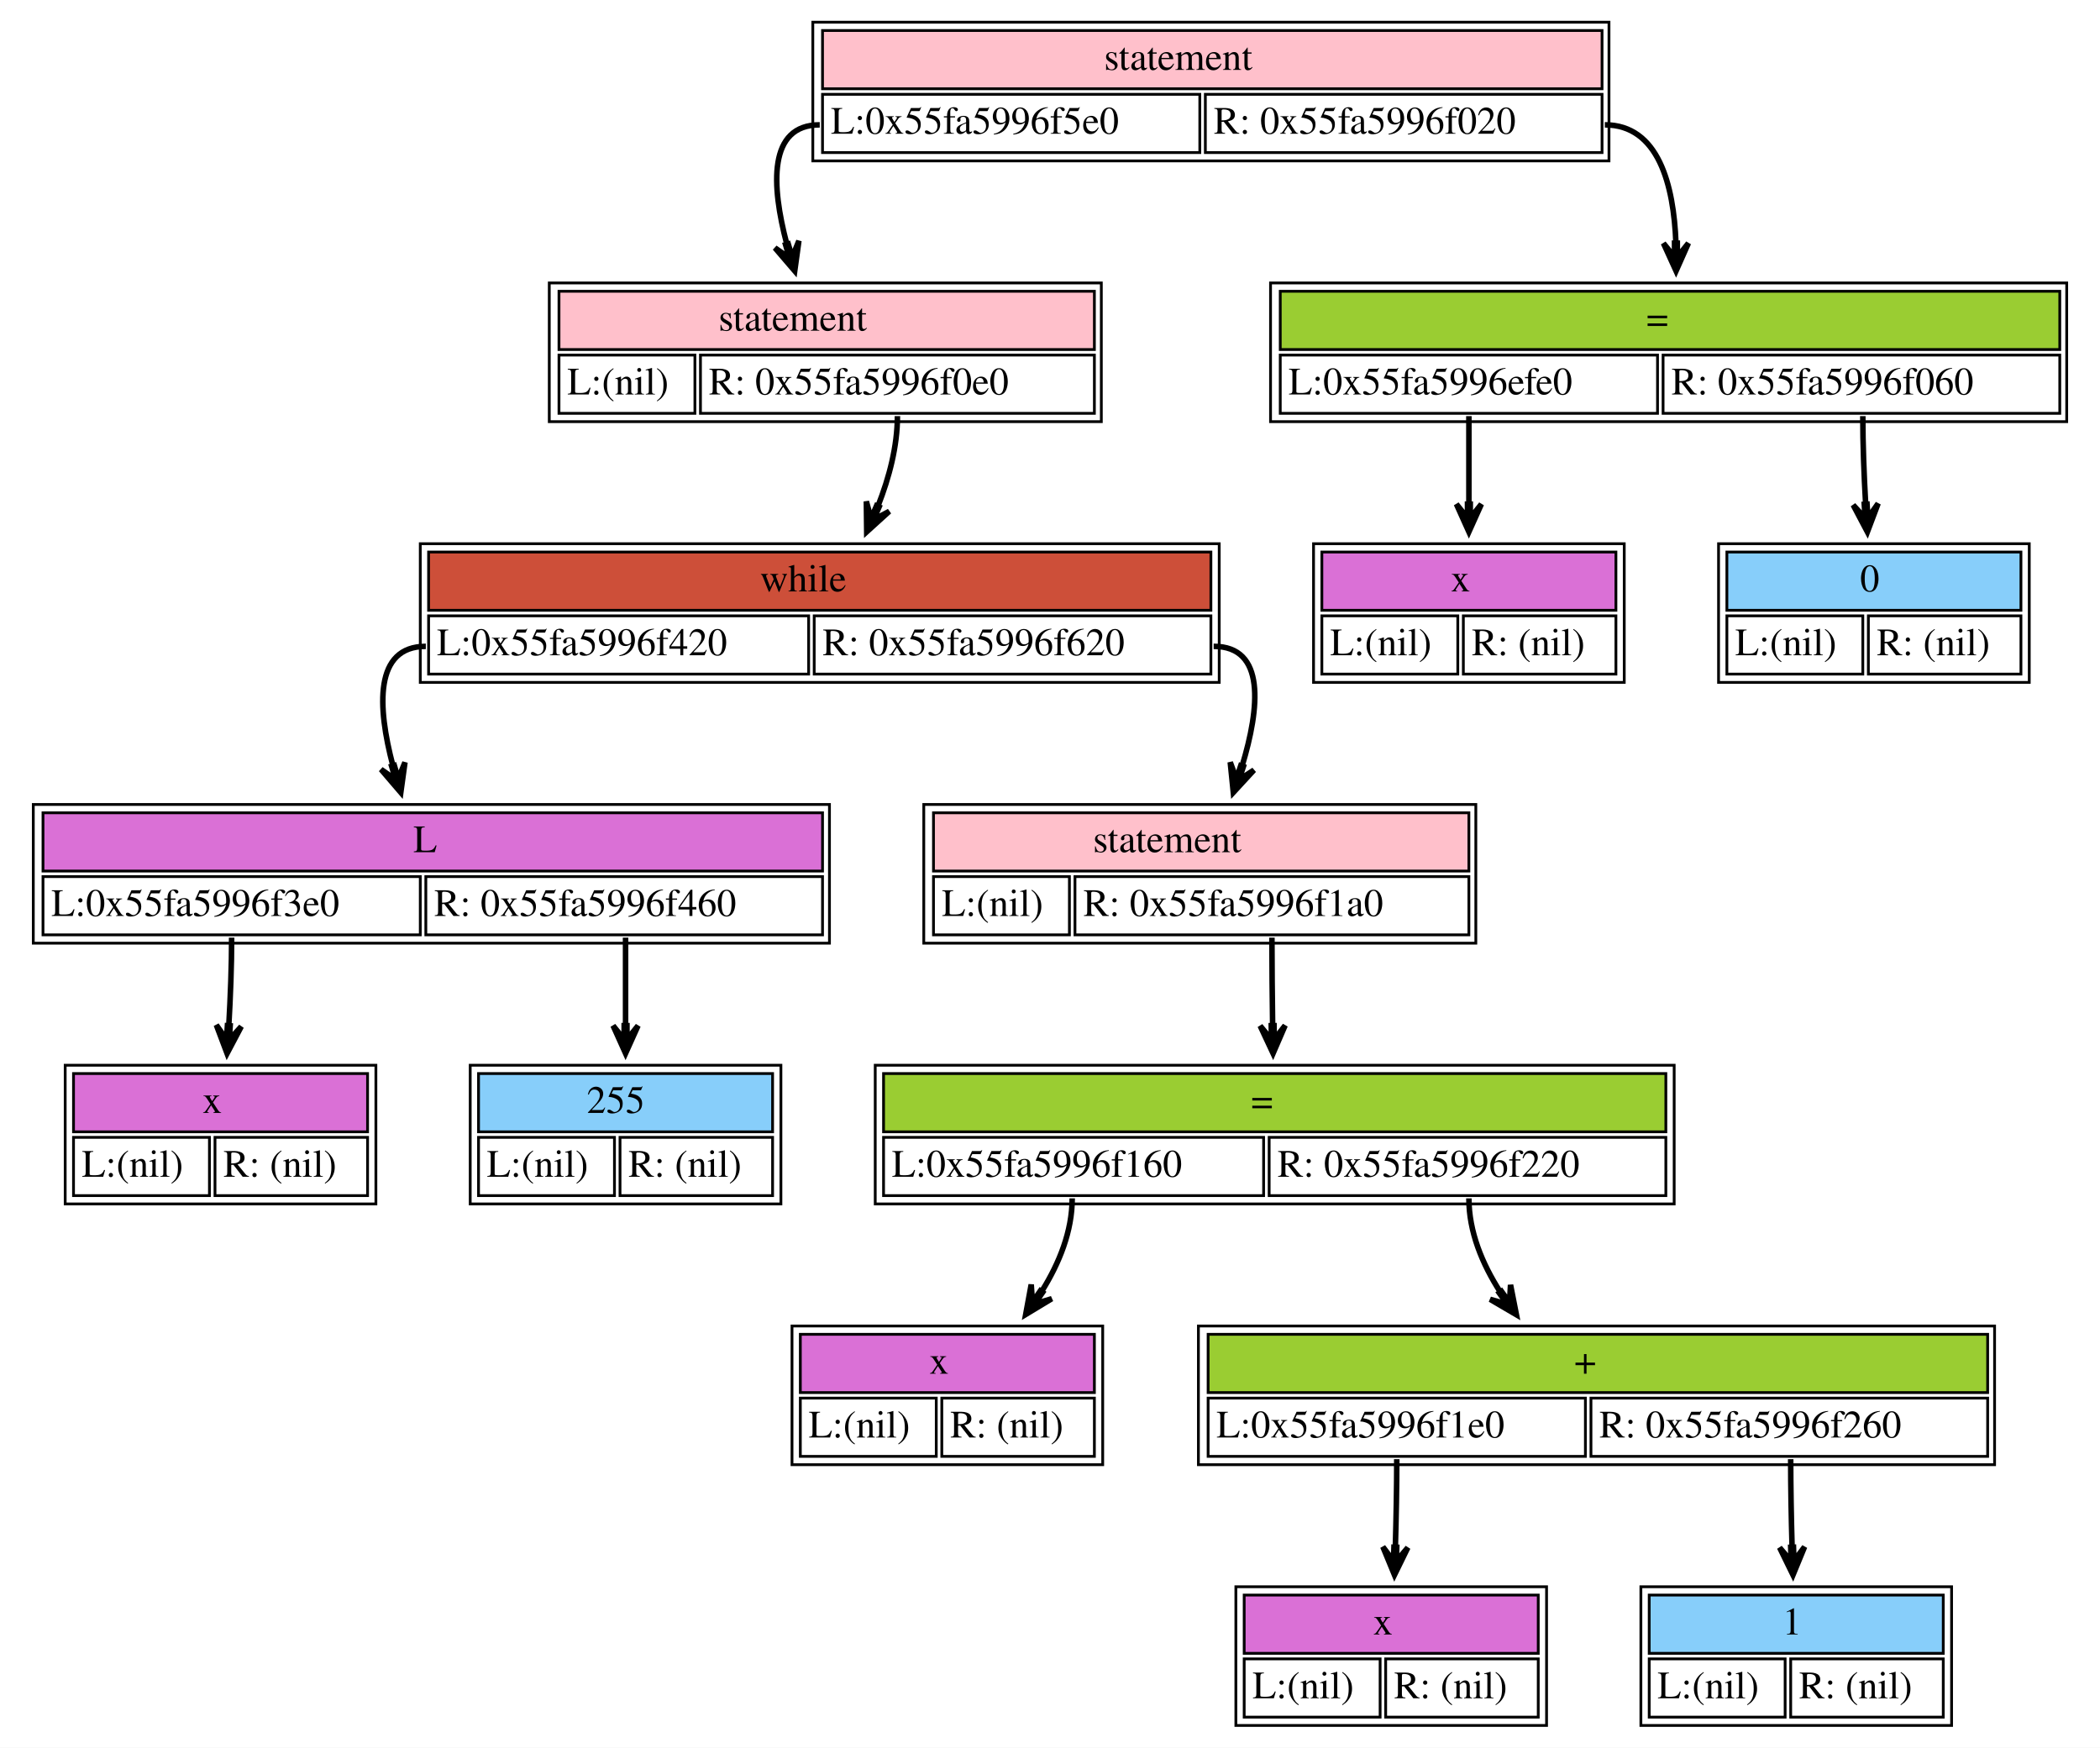
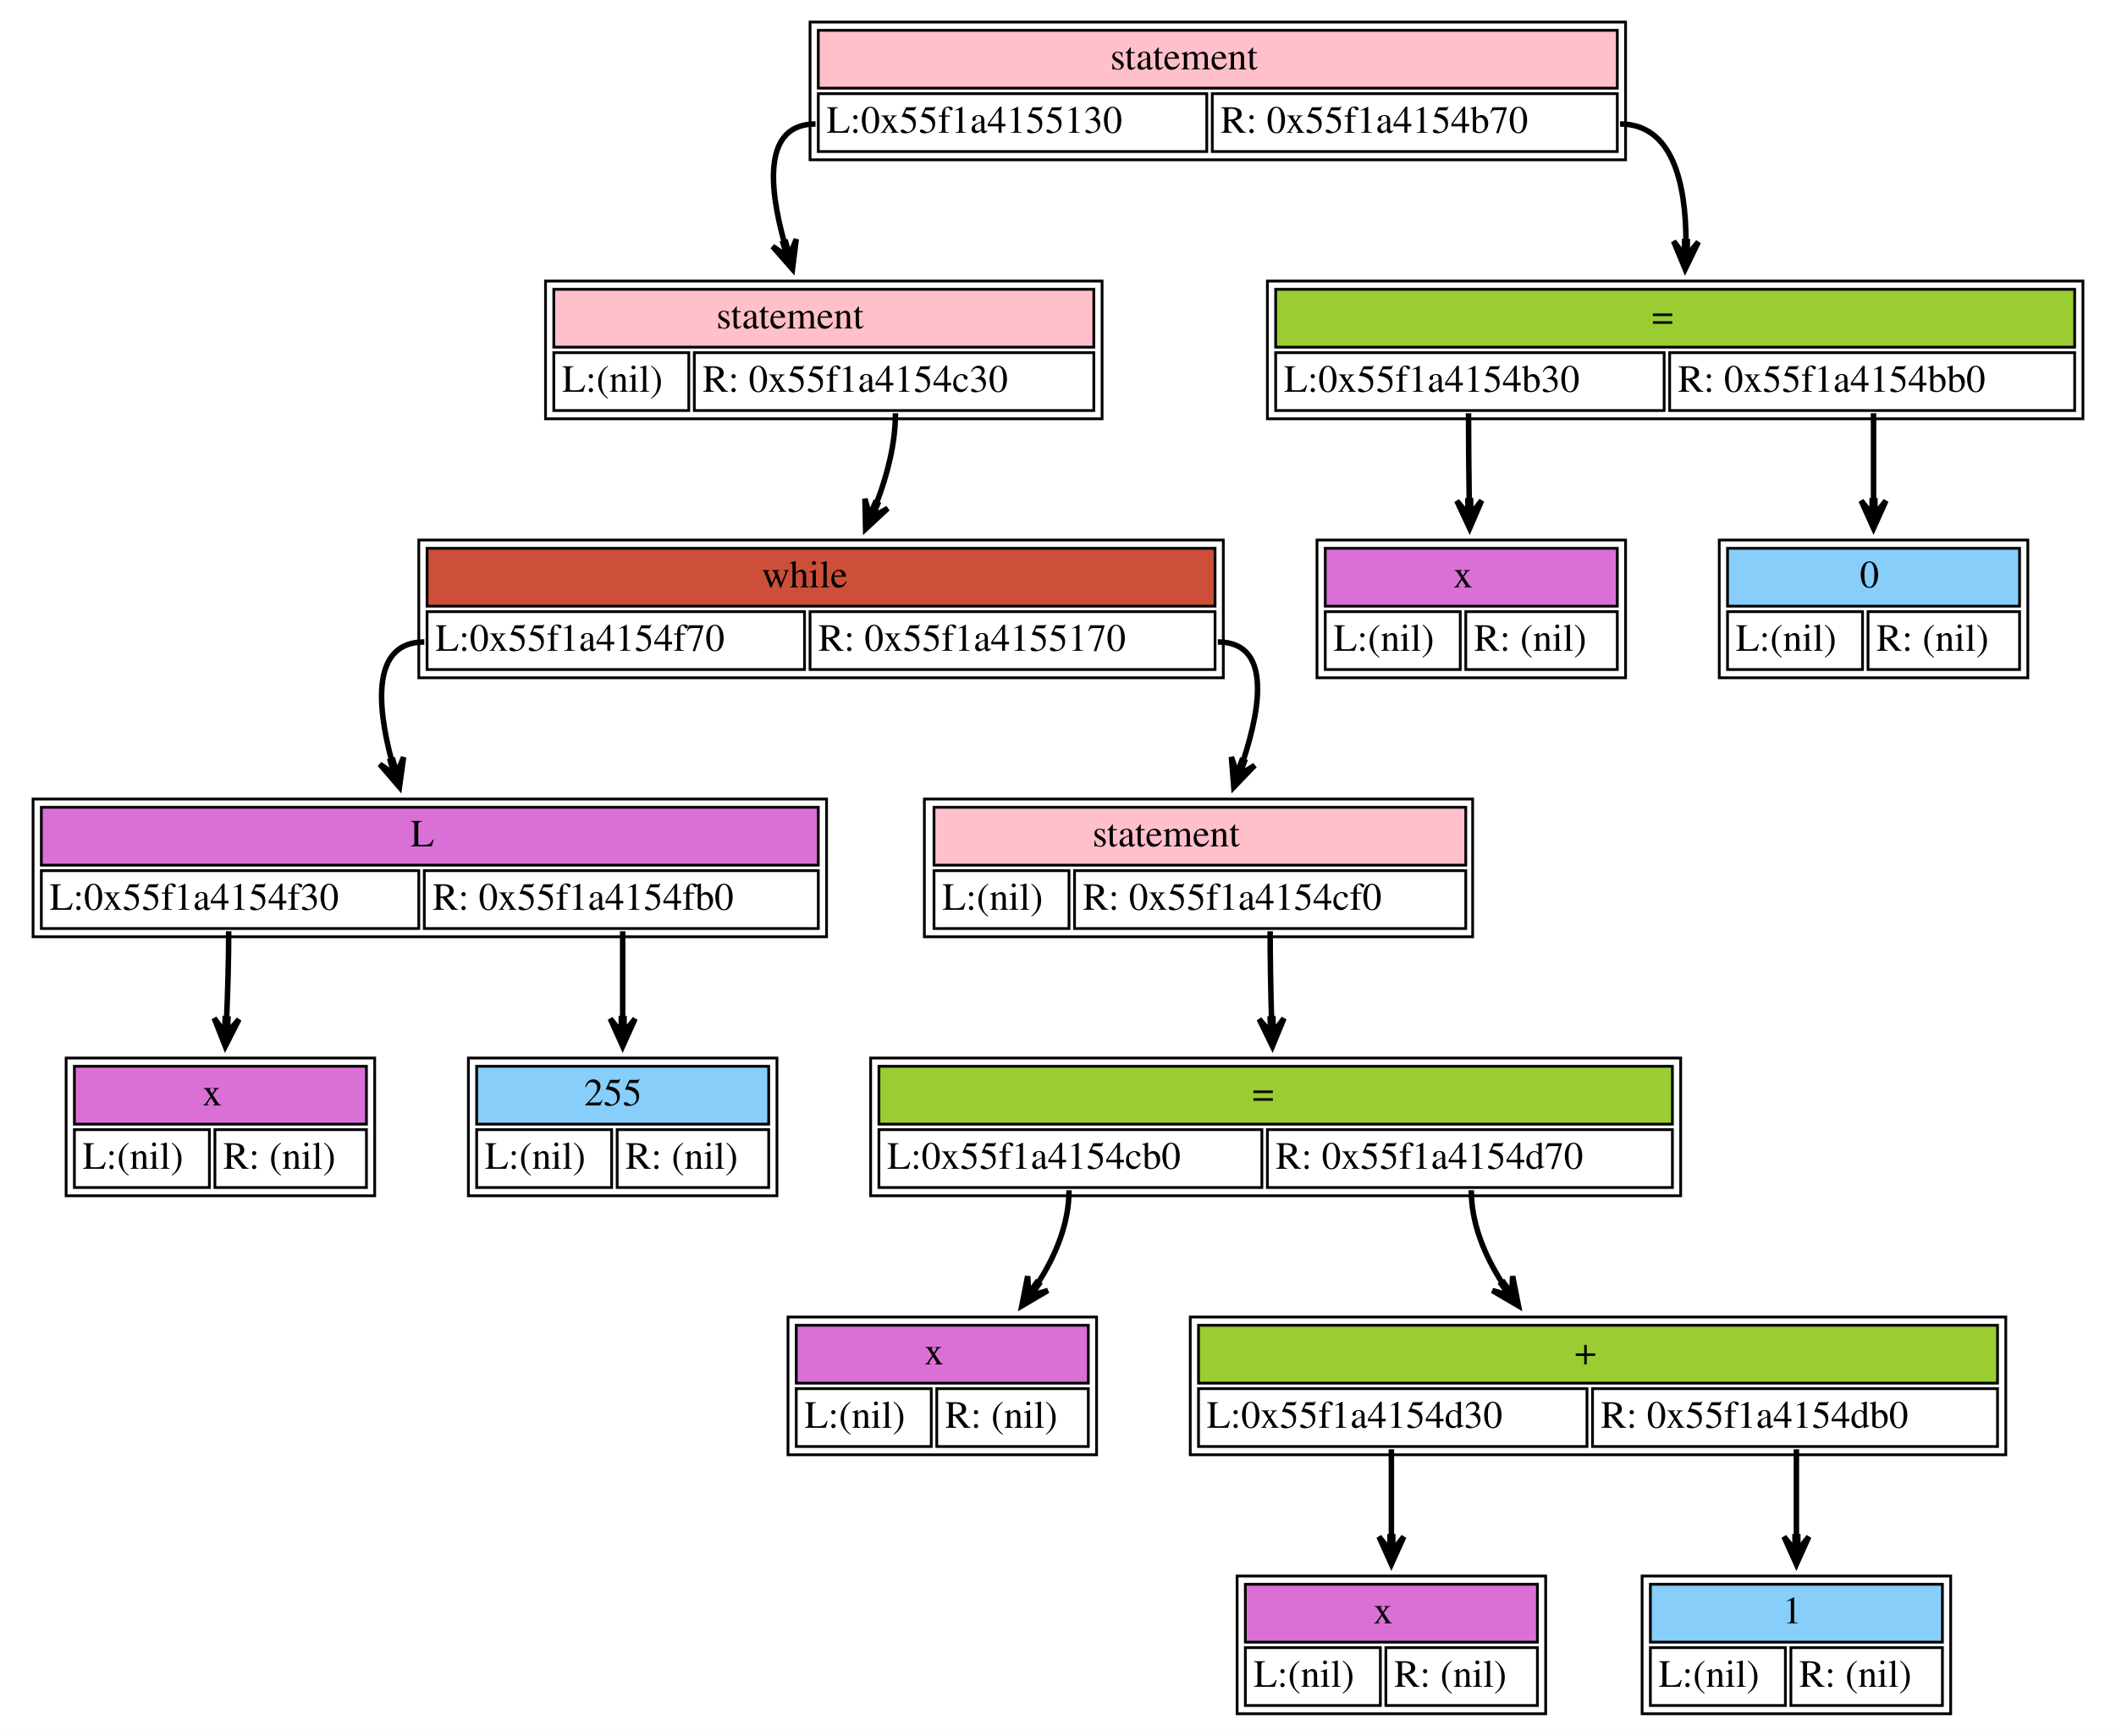
- <svg xmlns="http://www.w3.org/2000/svg" width="757pt" height="630pt" viewBox="0.00 0.00 757.00 630.00">
+ <svg xmlns="http://www.w3.org/2000/svg" width="768pt" height="630pt" viewBox="0.00 0.00 768.00 630.00">
  <g id="graph0" class="graph" transform="scale(1 1) rotate(0) translate(4 626)">
-     <polygon fill="white" stroke="transparent" points="-4,4 -4,-626 753,-626 753,4 -4,4" />
+     <polygon fill="white" stroke="transparent" points="-4,4 -4,-626 764,-626 764,4 -4,4" />
    <g id="node1" class="node">
-       <polygon fill="pink" stroke="transparent" points="197.5,-500 197.5,-521 390.5,-521 390.5,-500 197.5,-500" />
-       <polygon fill="none" stroke="black" points="197.5,-500 197.5,-521 390.5,-521 390.5,-500 197.5,-500" />
-       <text text-anchor="start" x="255" y="-506.8" font-family="Times,serif" font-size="14.00"> statement</text>
-       <polygon fill="none" stroke="black" points="197.5,-477 197.5,-498 246.5,-498 246.5,-477 197.5,-477" />
-       <text text-anchor="start" x="200.5" y="-483.8" font-family="Times,serif" font-size="14.00">L:(nil)</text>
-       <polygon fill="none" stroke="black" points="248.5,-477 248.5,-498 390.5,-498 390.5,-477 248.5,-477" />
-       <text text-anchor="start" x="251.5" y="-483.8" font-family="Times,serif" font-size="14.00">R: 0x55fa5996f0e0</text>
-       <polygon fill="none" stroke="black" points="194,-474 194,-524 393,-524 393,-474 194,-474" />
+       <polygon fill="pink" stroke="transparent" points="197,-500 197,-521 393,-521 393,-500 197,-500" />
+       <polygon fill="none" stroke="black" points="197,-500 197,-521 393,-521 393,-500 197,-500" />
+       <text text-anchor="start" x="256" y="-506.8" font-family="Times,serif" font-size="14.00"> statement</text>
+       <polygon fill="none" stroke="black" points="197,-477 197,-498 246,-498 246,-477 197,-477" />
+       <text text-anchor="start" x="200" y="-483.8" font-family="Times,serif" font-size="14.00">L:(nil)</text>
+       <polygon fill="none" stroke="black" points="248,-477 248,-498 393,-498 393,-477 248,-477" />
+       <text text-anchor="start" x="251" y="-483.8" font-family="Times,serif" font-size="14.00">R: 0x55f1a4154c30</text>
+       <polygon fill="none" stroke="black" points="194,-474 194,-524 396,-524 396,-474 194,-474" />
    </g>
    <g id="node2" class="node">
-       <polygon fill="#cd4f39" stroke="transparent" points="150.5,-406 150.5,-427 432.5,-427 432.5,-406 150.5,-406" />
-       <polygon fill="none" stroke="black" points="150.5,-406 150.5,-427 432.5,-427 432.5,-406 150.5,-406" />
-       <text text-anchor="start" x="270" y="-412.8" font-family="Times,serif" font-size="14.00"> while</text>
-       <polygon fill="none" stroke="black" points="150.5,-383 150.5,-404 287.5,-404 287.5,-383 150.5,-383" />
-       <text text-anchor="start" x="153.5" y="-389.8" font-family="Times,serif" font-size="14.00">L:0x55fa5996f420</text>
-       <polygon fill="none" stroke="black" points="289.5,-383 289.5,-404 432.5,-404 432.5,-383 289.5,-383" />
-       <text text-anchor="start" x="292.5" y="-389.8" font-family="Times,serif" font-size="14.00">R: 0x55fa5996f620</text>
-       <polygon fill="none" stroke="black" points="147.5,-380 147.5,-430 435.5,-430 435.5,-380 147.5,-380" />
+       <polygon fill="#cd4f39" stroke="transparent" points="151,-406 151,-427 437,-427 437,-406 151,-406" />
+       <polygon fill="none" stroke="black" points="151,-406 151,-427 437,-427 437,-406 151,-406" />
+       <text text-anchor="start" x="272.5" y="-412.8" font-family="Times,serif" font-size="14.00"> while</text>
+       <polygon fill="none" stroke="black" points="151,-383 151,-404 288,-404 288,-383 151,-383" />
+       <text text-anchor="start" x="154" y="-389.8" font-family="Times,serif" font-size="14.00">L:0x55f1a4154f70</text>
+       <polygon fill="none" stroke="black" points="290,-383 290,-404 437,-404 437,-383 290,-383" />
+       <text text-anchor="start" x="293" y="-389.8" font-family="Times,serif" font-size="14.00">R: 0x55f1a4155170</text>
+       <polygon fill="none" stroke="black" points="148,-380 148,-430 440,-430 440,-380 148,-380" />
    </g>
    <g id="edge1" class="edge">
-       <path fill="none" stroke="black" stroke-width="2" d="M319.5,-476C319.5,-465.09 316.53,-453.86 312.53,-443.68" />
-       <polygon fill="black" stroke="black" stroke-width="2" points="308.43,-434.29 316.55,-441.66 310.89,-438.67 312.89,-443.25 312.43,-443.45 311.97,-443.65 309.97,-439.07 308.3,-445.25 308.43,-434.29 308.43,-434.29" />
+       <path fill="none" stroke="black" stroke-width="2" d="M321,-476C321,-465.04 318.08,-453.73 314.17,-443.48" />
+       <polygon fill="black" stroke="black" stroke-width="2" points="310.17,-434.02 318.21,-441.48 312.58,-438.43 314.53,-443.03 314.07,-443.23 313.61,-443.42 311.66,-438.82 309.92,-444.98 310.17,-434.02 310.17,-434.02" />
    </g>
    <g id="node4" class="node">
-       <polygon fill="orchid" stroke="transparent" points="11.5,-312 11.5,-333 292.5,-333 292.5,-312 11.5,-312" />
-       <polygon fill="none" stroke="black" points="11.5,-312 11.5,-333 292.5,-333 292.5,-312 11.5,-312" />
+       <polygon fill="orchid" stroke="transparent" points="11,-312 11,-333 293,-333 293,-312 11,-312" />
+       <polygon fill="none" stroke="black" points="11,-312 11,-333 293,-333 293,-312 11,-312" />
      <text text-anchor="start" x="145" y="-318.8" font-family="Times,serif" font-size="14.00"> L</text>
-       <polygon fill="none" stroke="black" points="11.5,-289 11.5,-310 147.5,-310 147.5,-289 11.5,-289" />
-       <text text-anchor="start" x="14.5" y="-295.8" font-family="Times,serif" font-size="14.00">L:0x55fa5996f3e0</text>
-       <polygon fill="none" stroke="black" points="149.5,-289 149.5,-310 292.5,-310 292.5,-289 149.5,-289" />
-       <text text-anchor="start" x="152.5" y="-295.8" font-family="Times,serif" font-size="14.00">R: 0x55fa5996f460</text>
-       <polygon fill="none" stroke="black" points="8,-286 8,-336 295,-336 295,-286 8,-286" />
+       <polygon fill="none" stroke="black" points="11,-289 11,-310 148,-310 148,-289 11,-289" />
+       <text text-anchor="start" x="14" y="-295.8" font-family="Times,serif" font-size="14.00">L:0x55f1a4154f30</text>
+       <polygon fill="none" stroke="black" points="150,-289 150,-310 293,-310 293,-289 150,-289" />
+       <text text-anchor="start" x="153" y="-295.8" font-family="Times,serif" font-size="14.00">R: 0x55f1a4154fb0</text>
+       <polygon fill="none" stroke="black" points="8,-286 8,-336 296,-336 296,-286 8,-286" />
    </g>
    <g id="edge4" class="edge">
-       <path fill="none" stroke="black" stroke-width="2" d="M149.5,-393C130.8,-393 132.06,-371.16 137.59,-350.15" />
-       <polygon fill="black" stroke="black" stroke-width="2" points="140.48,-340.33 141.98,-351.19 139.55,-345.27 138.14,-350.06 137.66,-349.92 137.18,-349.78 138.59,-344.99 133.35,-348.65 140.48,-340.33 140.48,-340.33" />
+       <path fill="none" stroke="black" stroke-width="2" d="M150,-393C131.3,-393 132.56,-371.16 138.09,-350.15" />
+       <polygon fill="black" stroke="black" stroke-width="2" points="140.98,-340.33 142.48,-351.19 140.05,-345.27 138.64,-350.06 138.16,-349.92 137.68,-349.78 139.09,-344.99 133.85,-348.65 140.98,-340.33 140.98,-340.33" />
    </g>
    <g id="node6" class="node">
-       <polygon fill="pink" stroke="transparent" points="332.5,-312 332.5,-333 525.5,-333 525.5,-312 332.5,-312" />
-       <polygon fill="none" stroke="black" points="332.5,-312 332.5,-333 525.5,-333 525.5,-312 332.5,-312" />
-       <text text-anchor="start" x="390" y="-318.8" font-family="Times,serif" font-size="14.00"> statement</text>
-       <polygon fill="none" stroke="black" points="332.5,-289 332.5,-310 381.5,-310 381.5,-289 332.5,-289" />
-       <text text-anchor="start" x="335.5" y="-295.8" font-family="Times,serif" font-size="14.00">L:(nil)</text>
-       <polygon fill="none" stroke="black" points="383.5,-289 383.5,-310 525.5,-310 525.5,-289 383.5,-289" />
-       <text text-anchor="start" x="386.5" y="-295.8" font-family="Times,serif" font-size="14.00">R: 0x55fa5996f1a0</text>
-       <polygon fill="none" stroke="black" points="329,-286 329,-336 528,-336 528,-286 329,-286" />
+       <polygon fill="pink" stroke="transparent" points="335,-312 335,-333 528,-333 528,-312 335,-312" />
+       <polygon fill="none" stroke="black" points="335,-312 335,-333 528,-333 528,-312 335,-312" />
+       <text text-anchor="start" x="392.5" y="-318.8" font-family="Times,serif" font-size="14.00"> statement</text>
+       <polygon fill="none" stroke="black" points="335,-289 335,-310 384,-310 384,-289 335,-289" />
+       <text text-anchor="start" x="338" y="-295.8" font-family="Times,serif" font-size="14.00">L:(nil)</text>
+       <polygon fill="none" stroke="black" points="386,-289 386,-310 528,-310 528,-289 386,-289" />
+       <text text-anchor="start" x="389" y="-295.8" font-family="Times,serif" font-size="14.00">R: 0x55f1a4154cf0</text>
+       <polygon fill="none" stroke="black" points="331.5,-286 331.5,-336 530.5,-336 530.5,-286 331.5,-286" />
    </g>
    <g id="edge5" class="edge">
-       <path fill="none" stroke="black" stroke-width="2" d="M433.5,-393C452.32,-393 450.14,-370.96 443.75,-349.87" />
-       <polygon fill="black" stroke="black" stroke-width="2" points="440.58,-340.33 448.01,-348.4 442.63,-344.92 444.21,-349.66 443.74,-349.82 443.26,-349.98 441.68,-345.23 439.47,-351.24 440.58,-340.33 440.58,-340.33" />
+       <path fill="none" stroke="black" stroke-width="2" d="M438,-393C456.85,-393 454.13,-370.96 447.21,-349.87" />
+       <polygon fill="black" stroke="black" stroke-width="2" points="443.8,-340.33 451.4,-348.23 445.95,-344.87 447.64,-349.58 447.17,-349.75 446.7,-349.91 445.01,-345.21 442.93,-351.26 443.8,-340.33 443.8,-340.33" />
    </g>
    <g id="node3" class="node">
-       <polygon fill="orchid" stroke="transparent" points="22.5,-218 22.5,-239 128.5,-239 128.5,-218 22.5,-218" />
-       <polygon fill="none" stroke="black" points="22.5,-218 22.5,-239 128.5,-239 128.5,-218 22.5,-218" />
-       <text text-anchor="start" x="69" y="-224.8" font-family="Times,serif" font-size="14.00"> x</text>
-       <polygon fill="none" stroke="black" points="22.5,-195 22.5,-216 71.5,-216 71.5,-195 22.5,-195" />
-       <text text-anchor="start" x="25.5" y="-201.8" font-family="Times,serif" font-size="14.00">L:(nil)</text>
-       <polygon fill="none" stroke="black" points="73.5,-195 73.5,-216 128.5,-216 128.5,-195 73.5,-195" />
-       <text text-anchor="start" x="76.5" y="-201.8" font-family="Times,serif" font-size="14.00">R: (nil)</text>
-       <polygon fill="none" stroke="black" points="19.5,-192 19.5,-242 131.5,-242 131.5,-192 19.5,-192" />
+       <polygon fill="orchid" stroke="transparent" points="23,-218 23,-239 129,-239 129,-218 23,-218" />
+       <polygon fill="none" stroke="black" points="23,-218 23,-239 129,-239 129,-218 23,-218" />
+       <text text-anchor="start" x="69.5" y="-224.8" font-family="Times,serif" font-size="14.00"> x</text>
+       <polygon fill="none" stroke="black" points="23,-195 23,-216 72,-216 72,-195 23,-195" />
+       <text text-anchor="start" x="26" y="-201.8" font-family="Times,serif" font-size="14.00">L:(nil)</text>
+       <polygon fill="none" stroke="black" points="74,-195 74,-216 129,-216 129,-195 74,-195" />
+       <text text-anchor="start" x="77" y="-201.8" font-family="Times,serif" font-size="14.00">R: (nil)</text>
+       <polygon fill="none" stroke="black" points="20,-192 20,-242 132,-242 132,-192 20,-192" />
    </g>
    <g id="edge2" class="edge">
-       <path fill="none" stroke="black" stroke-width="2" d="M79.5,-288C79.5,-277.79 79.07,-266.76 78.49,-256.54" />
-       <polygon fill="black" stroke="black" stroke-width="2" points="77.85,-246.25 82.97,-255.95 78.66,-251.21 78.97,-256.2 78.47,-256.23 77.98,-256.26 77.66,-251.27 73.98,-256.51 77.85,-246.25 77.85,-246.25" />
+       <path fill="none" stroke="black" stroke-width="2" d="M79,-288C79,-277.8 78.68,-266.77 78.25,-256.55" />
+       <polygon fill="black" stroke="black" stroke-width="2" points="77.76,-246.26 82.73,-256.04 78.5,-251.23 78.73,-256.22 78.23,-256.25 77.73,-256.27 77.5,-251.28 73.74,-256.46 77.76,-246.26 77.76,-246.26" />
    </g>
    <g id="node5" class="node">
-       <polygon fill="lightskyblue" stroke="transparent" points="168.5,-218 168.5,-239 274.5,-239 274.5,-218 168.5,-218" />
-       <polygon fill="none" stroke="black" points="168.5,-218 168.5,-239 274.5,-239 274.5,-218 168.5,-218" />
-       <text text-anchor="start" x="207.5" y="-224.8" font-family="Times,serif" font-size="14.00">255</text>
-       <polygon fill="none" stroke="black" points="168.5,-195 168.5,-216 217.5,-216 217.5,-195 168.5,-195" />
-       <text text-anchor="start" x="171.5" y="-201.8" font-family="Times,serif" font-size="14.00">L:(nil)</text>
-       <polygon fill="none" stroke="black" points="219.5,-195 219.5,-216 274.5,-216 274.5,-195 219.5,-195" />
-       <text text-anchor="start" x="222.5" y="-201.8" font-family="Times,serif" font-size="14.00">R: (nil)</text>
-       <polygon fill="none" stroke="black" points="165.5,-192 165.5,-242 277.5,-242 277.5,-192 165.5,-192" />
+       <polygon fill="lightskyblue" stroke="transparent" points="169,-218 169,-239 275,-239 275,-218 169,-218" />
+       <polygon fill="none" stroke="black" points="169,-218 169,-239 275,-239 275,-218 169,-218" />
+       <text text-anchor="start" x="208" y="-224.8" font-family="Times,serif" font-size="14.00">255</text>
+       <polygon fill="none" stroke="black" points="169,-195 169,-216 218,-216 218,-195 169,-195" />
+       <text text-anchor="start" x="172" y="-201.8" font-family="Times,serif" font-size="14.00">L:(nil)</text>
+       <polygon fill="none" stroke="black" points="220,-195 220,-216 275,-216 275,-195 220,-195" />
+       <text text-anchor="start" x="223" y="-201.8" font-family="Times,serif" font-size="14.00">R: (nil)</text>
+       <polygon fill="none" stroke="black" points="166,-192 166,-242 278,-242 278,-192 166,-192" />
    </g>
    <g id="edge3" class="edge">
-       <path fill="none" stroke="black" stroke-width="2" d="M221.5,-288C221.5,-277.81 221.5,-266.78 221.5,-256.56" />
-       <polygon fill="black" stroke="black" stroke-width="2" points="221.5,-246.27 226,-256.27 222,-251.27 222,-256.27 221.5,-256.27 221,-256.27 221,-251.27 217,-256.27 221.5,-246.27 221.5,-246.27" />
+       <path fill="none" stroke="black" stroke-width="2" d="M222,-288C222,-277.81 222,-266.78 222,-256.56" />
+       <polygon fill="black" stroke="black" stroke-width="2" points="222,-246.27 226.5,-256.27 222.5,-251.27 222.5,-256.27 222,-256.27 221.5,-256.27 221.5,-251.27 217.5,-256.27 222,-246.27 222,-246.27" />
    </g>
    <g id="node7" class="node">
-       <polygon fill="#9acd32" stroke="transparent" points="314.5,-218 314.5,-239 596.5,-239 596.5,-218 314.5,-218" />
-       <polygon fill="none" stroke="black" points="314.5,-218 314.5,-239 596.5,-239 596.5,-218 314.5,-218" />
-       <text text-anchor="start" x="447" y="-224.8" font-family="Times,serif" font-size="14.00"> =</text>
-       <polygon fill="none" stroke="black" points="314.5,-195 314.5,-216 451.5,-216 451.5,-195 314.5,-195" />
-       <text text-anchor="start" x="317.5" y="-201.8" font-family="Times,serif" font-size="14.00">L:0x55fa5996f160</text>
-       <polygon fill="none" stroke="black" points="453.5,-195 453.5,-216 596.5,-216 596.5,-195 453.5,-195" />
-       <text text-anchor="start" x="456.5" y="-201.8" font-family="Times,serif" font-size="14.00">R: 0x55fa5996f220</text>
-       <polygon fill="none" stroke="black" points="311.5,-192 311.5,-242 599.5,-242 599.5,-192 311.5,-192" />
+       <polygon fill="#9acd32" stroke="transparent" points="315,-218 315,-239 603,-239 603,-218 315,-218" />
+       <polygon fill="none" stroke="black" points="315,-218 315,-239 603,-239 603,-218 315,-218" />
+       <text text-anchor="start" x="450.5" y="-224.8" font-family="Times,serif" font-size="14.00"> =</text>
+       <polygon fill="none" stroke="black" points="315,-195 315,-216 454,-216 454,-195 315,-195" />
+       <text text-anchor="start" x="318" y="-201.8" font-family="Times,serif" font-size="14.00">L:0x55f1a4154cb0</text>
+       <polygon fill="none" stroke="black" points="456,-195 456,-216 603,-216 603,-195 456,-195" />
+       <text text-anchor="start" x="459" y="-201.8" font-family="Times,serif" font-size="14.00">R: 0x55f1a4154d70</text>
+       <polygon fill="none" stroke="black" points="312,-192 312,-242 606,-242 606,-192 312,-192" />
    </g>
    <g id="edge6" class="edge">
-       <path fill="none" stroke="black" stroke-width="2" d="M454.5,-288C454.5,-277.81 454.61,-266.78 454.75,-256.56" />
-       <polygon fill="black" stroke="black" stroke-width="2" points="454.91,-246.27 459.26,-256.34 455.33,-251.28 455.26,-256.27 454.76,-256.27 454.26,-256.26 454.33,-251.26 450.26,-256.2 454.91,-246.27 454.91,-246.27" />
+       <path fill="none" stroke="black" stroke-width="2" d="M457,-288C457,-277.8 457.21,-266.78 457.5,-256.55" />
+       <polygon fill="black" stroke="black" stroke-width="2" points="457.83,-246.26 462.01,-256.4 458.17,-251.28 458.01,-256.27 457.51,-256.26 457.01,-256.24 457.17,-251.25 453.01,-256.12 457.83,-246.26 457.83,-246.26" />
    </g>
    <g id="node8" class="node">
-       <polygon fill="orchid" stroke="transparent" points="284.5,-124 284.5,-145 390.5,-145 390.5,-124 284.5,-124" />
-       <polygon fill="none" stroke="black" points="284.5,-124 284.5,-145 390.5,-145 390.5,-124 284.5,-124" />
-       <text text-anchor="start" x="331" y="-130.8" font-family="Times,serif" font-size="14.00"> x</text>
-       <polygon fill="none" stroke="black" points="284.5,-101 284.5,-122 333.5,-122 333.5,-101 284.5,-101" />
-       <text text-anchor="start" x="287.5" y="-107.8" font-family="Times,serif" font-size="14.00">L:(nil)</text>
-       <polygon fill="none" stroke="black" points="335.5,-101 335.5,-122 390.5,-122 390.5,-101 335.5,-101" />
-       <text text-anchor="start" x="338.5" y="-107.8" font-family="Times,serif" font-size="14.00">R: (nil)</text>
-       <polygon fill="none" stroke="black" points="281.5,-98 281.5,-148 393.5,-148 393.5,-98 281.5,-98" />
+       <polygon fill="orchid" stroke="transparent" points="285,-124 285,-145 391,-145 391,-124 285,-124" />
+       <polygon fill="none" stroke="black" points="285,-124 285,-145 391,-145 391,-124 285,-124" />
+       <text text-anchor="start" x="331.5" y="-130.8" font-family="Times,serif" font-size="14.00"> x</text>
+       <polygon fill="none" stroke="black" points="285,-101 285,-122 334,-122 334,-101 285,-101" />
+       <text text-anchor="start" x="288" y="-107.8" font-family="Times,serif" font-size="14.00">L:(nil)</text>
+       <polygon fill="none" stroke="black" points="336,-101 336,-122 391,-122 391,-101 336,-101" />
+       <text text-anchor="start" x="339" y="-107.8" font-family="Times,serif" font-size="14.00">R: (nil)</text>
+       <polygon fill="none" stroke="black" points="282,-98 282,-148 394,-148 394,-98 282,-98" />
    </g>
    <g id="edge7" class="edge">
-       <path fill="none" stroke="black" stroke-width="2" d="M382.5,-194C382.5,-182.16 377.88,-170.72 371.61,-160.64" />
-       <polygon fill="black" stroke="black" stroke-width="2" points="365.74,-152.16 375.13,-157.83 369,-155.99 371.84,-160.1 371.43,-160.39 371.02,-160.67 368.18,-156.56 367.73,-162.95 365.74,-152.16 365.74,-152.16" />
+       <path fill="none" stroke="black" stroke-width="2" d="M384,-194C384,-181.96 379.19,-170.38 372.67,-160.23" />
+       <polygon fill="black" stroke="black" stroke-width="2" points="366.87,-152.06 376.33,-157.61 370.17,-155.85 373.07,-159.92 372.66,-160.21 372.25,-160.5 369.36,-156.42 368.99,-162.82 366.87,-152.06 366.87,-152.06" />
    </g>
    <g id="node9" class="node">
-       <polygon fill="#9acd32" stroke="transparent" points="431.5,-124 431.5,-145 712.5,-145 712.5,-124 431.5,-124" />
-       <polygon fill="none" stroke="black" points="431.5,-124 431.5,-145 712.5,-145 712.5,-124 431.5,-124" />
-       <text text-anchor="start" x="563.5" y="-130.8" font-family="Times,serif" font-size="14.00"> +</text>
-       <polygon fill="none" stroke="black" points="431.5,-101 431.5,-122 567.5,-122 567.5,-101 431.5,-101" />
-       <text text-anchor="start" x="434.5" y="-107.8" font-family="Times,serif" font-size="14.00">L:0x55fa5996f1e0</text>
-       <polygon fill="none" stroke="black" points="569.5,-101 569.5,-122 712.5,-122 712.5,-101 569.5,-101" />
-       <text text-anchor="start" x="572.5" y="-107.8" font-family="Times,serif" font-size="14.00">R: 0x55fa5996f260</text>
-       <polygon fill="none" stroke="black" points="428,-98 428,-148 715,-148 715,-98 428,-98" />
+       <polygon fill="#9acd32" stroke="transparent" points="431,-124 431,-145 721,-145 721,-124 431,-124" />
+       <polygon fill="none" stroke="black" points="431,-124 431,-145 721,-145 721,-124 431,-124" />
+       <text text-anchor="start" x="567.5" y="-130.8" font-family="Times,serif" font-size="14.00"> +</text>
+       <polygon fill="none" stroke="black" points="431,-101 431,-122 572,-122 572,-101 431,-101" />
+       <text text-anchor="start" x="434" y="-107.8" font-family="Times,serif" font-size="14.00">L:0x55f1a4154d30</text>
+       <polygon fill="none" stroke="black" points="574,-101 574,-122 721,-122 721,-101 574,-101" />
+       <text text-anchor="start" x="577" y="-107.8" font-family="Times,serif" font-size="14.00">R: 0x55f1a4154db0</text>
+       <polygon fill="none" stroke="black" points="428,-98 428,-148 724,-148 724,-98 428,-98" />
    </g>
    <g id="edge8" class="edge">
-       <path fill="none" stroke="black" stroke-width="2" d="M525.5,-194C525.5,-181.96 530.31,-170.38 536.83,-160.23" />
-       <polygon fill="black" stroke="black" stroke-width="2" points="542.63,-152.06 540.51,-162.82 540.14,-156.42 537.25,-160.5 536.84,-160.21 536.43,-159.92 539.33,-155.85 533.17,-157.61 542.63,-152.06 542.63,-152.06" />
+       <path fill="none" stroke="black" stroke-width="2" d="M530,-194C530,-181.96 534.81,-170.38 541.33,-160.23" />
+       <polygon fill="black" stroke="black" stroke-width="2" points="547.13,-152.06 545.01,-162.82 544.64,-156.42 541.75,-160.5 541.34,-160.21 540.93,-159.92 543.83,-155.85 537.67,-157.61 547.13,-152.06 547.13,-152.06" />
    </g>
    <g id="node10" class="node">
-       <polygon fill="orchid" stroke="transparent" points="444.5,-30 444.5,-51 550.5,-51 550.5,-30 444.5,-30" />
-       <polygon fill="none" stroke="black" points="444.5,-30 444.5,-51 550.5,-51 550.5,-30 444.5,-30" />
-       <text text-anchor="start" x="491" y="-36.8" font-family="Times,serif" font-size="14.00"> x</text>
-       <polygon fill="none" stroke="black" points="444.5,-7 444.5,-28 493.5,-28 493.5,-7 444.5,-7" />
-       <text text-anchor="start" x="447.5" y="-13.8" font-family="Times,serif" font-size="14.00">L:(nil)</text>
-       <polygon fill="none" stroke="black" points="495.5,-7 495.5,-28 550.5,-28 550.5,-7 495.5,-7" />
-       <text text-anchor="start" x="498.5" y="-13.8" font-family="Times,serif" font-size="14.00">R: (nil)</text>
-       <polygon fill="none" stroke="black" points="441.5,-4 441.5,-54 553.5,-54 553.5,-4 441.5,-4" />
+       <polygon fill="orchid" stroke="transparent" points="448,-30 448,-51 554,-51 554,-30 448,-30" />
+       <polygon fill="none" stroke="black" points="448,-30 448,-51 554,-51 554,-30 448,-30" />
+       <text text-anchor="start" x="494.5" y="-36.8" font-family="Times,serif" font-size="14.00"> x</text>
+       <polygon fill="none" stroke="black" points="448,-7 448,-28 497,-28 497,-7 448,-7" />
+       <text text-anchor="start" x="451" y="-13.8" font-family="Times,serif" font-size="14.00">L:(nil)</text>
+       <polygon fill="none" stroke="black" points="499,-7 499,-28 554,-28 554,-7 499,-7" />
+       <text text-anchor="start" x="502" y="-13.8" font-family="Times,serif" font-size="14.00">R: (nil)</text>
+       <polygon fill="none" stroke="black" points="445,-4 445,-54 557,-54 557,-4 445,-4" />
    </g>
    <g id="edge9" class="edge">
-       <path fill="none" stroke="black" stroke-width="2" d="M499.5,-100C499.5,-89.8 499.29,-78.78 499,-68.55" />
-       <polygon fill="black" stroke="black" stroke-width="2" points="498.67,-58.26 503.49,-68.12 499.33,-63.25 499.49,-68.24 498.99,-68.26 498.49,-68.27 498.33,-63.28 494.49,-68.4 498.67,-58.26 498.67,-58.26" />
+       <path fill="none" stroke="black" stroke-width="2" d="M501,-100C501,-89.81 501,-78.78 501,-68.56" />
+       <polygon fill="black" stroke="black" stroke-width="2" points="501,-58.27 505.5,-68.27 501.5,-63.27 501.5,-68.27 501,-68.27 500.5,-68.27 500.5,-63.27 496.5,-68.27 501,-58.27 501,-58.27" />
    </g>
    <g id="node11" class="node">
-       <polygon fill="lightskyblue" stroke="transparent" points="590.5,-30 590.5,-51 696.5,-51 696.5,-30 590.5,-30" />
-       <polygon fill="none" stroke="black" points="590.5,-30 590.5,-51 696.5,-51 696.5,-30 590.5,-30" />
-       <text text-anchor="start" x="638.5" y="-36.8" font-family="Times,serif" font-size="14.00">1</text>
-       <polygon fill="none" stroke="black" points="590.5,-7 590.5,-28 639.5,-28 639.5,-7 590.5,-7" />
-       <text text-anchor="start" x="593.5" y="-13.8" font-family="Times,serif" font-size="14.00">L:(nil)</text>
-       <polygon fill="none" stroke="black" points="641.5,-7 641.5,-28 696.5,-28 696.5,-7 641.5,-7" />
-       <text text-anchor="start" x="644.5" y="-13.8" font-family="Times,serif" font-size="14.00">R: (nil)</text>
-       <polygon fill="none" stroke="black" points="587.5,-4 587.5,-54 699.5,-54 699.5,-4 587.5,-4" />
+       <polygon fill="lightskyblue" stroke="transparent" points="595,-30 595,-51 701,-51 701,-30 595,-30" />
+       <polygon fill="none" stroke="black" points="595,-30 595,-51 701,-51 701,-30 595,-30" />
+       <text text-anchor="start" x="643" y="-36.8" font-family="Times,serif" font-size="14.00">1</text>
+       <polygon fill="none" stroke="black" points="595,-7 595,-28 644,-28 644,-7 595,-7" />
+       <text text-anchor="start" x="598" y="-13.8" font-family="Times,serif" font-size="14.00">L:(nil)</text>
+       <polygon fill="none" stroke="black" points="646,-7 646,-28 701,-28 701,-7 646,-7" />
+       <text text-anchor="start" x="649" y="-13.8" font-family="Times,serif" font-size="14.00">R: (nil)</text>
+       <polygon fill="none" stroke="black" points="592,-4 592,-54 704,-54 704,-4 592,-4" />
    </g>
    <g id="edge10" class="edge">
-       <path fill="none" stroke="black" stroke-width="2" d="M641.5,-100C641.5,-89.8 641.71,-78.78 642,-68.55" />
-       <polygon fill="black" stroke="black" stroke-width="2" points="642.33,-58.26 646.51,-68.4 642.67,-63.28 642.51,-68.27 642.01,-68.26 641.51,-68.24 641.67,-63.25 637.51,-68.12 642.33,-58.26 642.33,-58.26" />
+       <path fill="none" stroke="black" stroke-width="2" d="M648,-100C648,-89.81 648,-78.78 648,-68.56" />
+       <polygon fill="black" stroke="black" stroke-width="2" points="648,-58.27 652.5,-68.27 648.5,-63.27 648.5,-68.27 648,-68.27 647.5,-68.27 647.5,-63.27 643.5,-68.27 648,-58.27 648,-58.27" />
    </g>
    <g id="node12" class="node">
-       <polygon fill="pink" stroke="transparent" points="292.5,-594 292.5,-615 573.5,-615 573.5,-594 292.5,-594" />
-       <polygon fill="none" stroke="black" points="292.5,-594 292.5,-615 573.5,-615 573.5,-594 292.5,-594" />
-       <text text-anchor="start" x="394" y="-600.8" font-family="Times,serif" font-size="14.00"> statement</text>
-       <polygon fill="none" stroke="black" points="292.5,-571 292.5,-592 428.5,-592 428.5,-571 292.5,-571" />
-       <text text-anchor="start" x="295.5" y="-577.8" font-family="Times,serif" font-size="14.00">L:0x55fa5996f5e0</text>
-       <polygon fill="none" stroke="black" points="430.5,-571 430.5,-592 573.5,-592 573.5,-571 430.5,-571" />
-       <text text-anchor="start" x="433.5" y="-577.8" font-family="Times,serif" font-size="14.00">R: 0x55fa5996f020</text>
-       <polygon fill="none" stroke="black" points="289,-568 289,-618 576,-618 576,-568 289,-568" />
+       <polygon fill="pink" stroke="transparent" points="293,-594 293,-615 583,-615 583,-594 293,-594" />
+       <polygon fill="none" stroke="black" points="293,-594 293,-615 583,-615 583,-594 293,-594" />
+       <text text-anchor="start" x="399" y="-600.8" font-family="Times,serif" font-size="14.00"> statement</text>
+       <polygon fill="none" stroke="black" points="293,-571 293,-592 434,-592 434,-571 293,-571" />
+       <text text-anchor="start" x="296" y="-577.8" font-family="Times,serif" font-size="14.00">L:0x55f1a4155130</text>
+       <polygon fill="none" stroke="black" points="436,-571 436,-592 583,-592 583,-571 436,-571" />
+       <text text-anchor="start" x="439" y="-577.8" font-family="Times,serif" font-size="14.00">R: 0x55f1a4154b70</text>
+       <polygon fill="none" stroke="black" points="290,-568 290,-618 586,-618 586,-568 290,-568" />
    </g>
    <g id="edge11" class="edge">
-       <path fill="none" stroke="black" stroke-width="2" d="M291.5,-581C272.8,-581 274.06,-559.16 279.59,-538.15" />
-       <polygon fill="black" stroke="black" stroke-width="2" points="282.48,-528.33 283.98,-539.19 281.55,-533.27 280.14,-538.06 279.66,-537.92 279.18,-537.78 280.59,-532.99 275.35,-536.65 282.48,-528.33 282.48,-528.33" />
+       <path fill="none" stroke="black" stroke-width="2" d="M292,-581C273.29,-581 274.82,-559.16 280.62,-538.15" />
+       <polygon fill="black" stroke="black" stroke-width="2" points="283.63,-528.33 285,-539.21 282.64,-533.26 281.18,-538.04 280.7,-537.89 280.22,-537.74 281.69,-532.96 276.4,-536.57 283.63,-528.33 283.63,-528.33" />
    </g>
    <g id="node13" class="node">
-       <polygon fill="#9acd32" stroke="transparent" points="457.5,-500 457.5,-521 738.5,-521 738.5,-500 457.5,-500" />
-       <polygon fill="none" stroke="black" points="457.5,-500 457.5,-521 738.5,-521 738.5,-500 457.5,-500" />
-       <text text-anchor="start" x="589.5" y="-506.8" font-family="Times,serif" font-size="14.00"> =</text>
-       <polygon fill="none" stroke="black" points="457.5,-477 457.5,-498 593.5,-498 593.5,-477 457.5,-477" />
-       <text text-anchor="start" x="460.5" y="-483.8" font-family="Times,serif" font-size="14.00">L:0x55fa5996efe0</text>
-       <polygon fill="none" stroke="black" points="595.5,-477 595.5,-498 738.5,-498 738.5,-477 595.5,-477" />
-       <text text-anchor="start" x="598.5" y="-483.8" font-family="Times,serif" font-size="14.00">R: 0x55fa5996f060</text>
-       <polygon fill="none" stroke="black" points="454,-474 454,-524 741,-524 741,-474 454,-474" />
+       <polygon fill="#9acd32" stroke="transparent" points="459,-500 459,-521 749,-521 749,-500 459,-500" />
+       <polygon fill="none" stroke="black" points="459,-500 459,-521 749,-521 749,-500 459,-500" />
+       <text text-anchor="start" x="595.5" y="-506.8" font-family="Times,serif" font-size="14.00"> =</text>
+       <polygon fill="none" stroke="black" points="459,-477 459,-498 600,-498 600,-477 459,-477" />
+       <text text-anchor="start" x="462" y="-483.8" font-family="Times,serif" font-size="14.00">L:0x55f1a4154b30</text>
+       <polygon fill="none" stroke="black" points="602,-477 602,-498 749,-498 749,-477 602,-477" />
+       <text text-anchor="start" x="605" y="-483.8" font-family="Times,serif" font-size="14.00">R: 0x55f1a4154bb0</text>
+       <polygon fill="none" stroke="black" points="456,-474 456,-524 752,-524 752,-474 456,-474" />
    </g>
    <g id="edge12" class="edge">
-       <path fill="none" stroke="black" stroke-width="2" d="M574.5,-581C593.85,-581 599.34,-559.35 600.13,-538.44" />
-       <polygon fill="black" stroke="black" stroke-width="2" points="600.18,-528.33 604.63,-538.35 600.65,-533.33 600.63,-538.33 600.13,-538.33 599.63,-538.33 599.65,-533.33 595.63,-538.31 600.18,-528.33 600.18,-528.33" />
+       <path fill="none" stroke="black" stroke-width="2" d="M584,-581C603.17,-581 607.86,-559.35 607.93,-538.44" />
+       <polygon fill="black" stroke="black" stroke-width="2" points="607.63,-528.33 612.42,-538.19 608.28,-533.31 608.42,-538.31 607.92,-538.33 607.42,-538.34 607.28,-533.34 603.43,-538.46 607.63,-528.33 607.63,-528.33" />
    </g>
    <g id="node14" class="node">
-       <polygon fill="orchid" stroke="transparent" points="472.5,-406 472.5,-427 578.5,-427 578.5,-406 472.5,-406" />
-       <polygon fill="none" stroke="black" points="472.5,-406 472.5,-427 578.5,-427 578.5,-406 472.5,-406" />
-       <text text-anchor="start" x="519" y="-412.8" font-family="Times,serif" font-size="14.00"> x</text>
-       <polygon fill="none" stroke="black" points="472.5,-383 472.5,-404 521.5,-404 521.5,-383 472.5,-383" />
-       <text text-anchor="start" x="475.5" y="-389.8" font-family="Times,serif" font-size="14.00">L:(nil)</text>
-       <polygon fill="none" stroke="black" points="523.5,-383 523.5,-404 578.5,-404 578.5,-383 523.5,-383" />
-       <text text-anchor="start" x="526.5" y="-389.8" font-family="Times,serif" font-size="14.00">R: (nil)</text>
-       <polygon fill="none" stroke="black" points="469.5,-380 469.5,-430 581.5,-430 581.5,-380 469.5,-380" />
+       <polygon fill="orchid" stroke="transparent" points="477,-406 477,-427 583,-427 583,-406 477,-406" />
+       <polygon fill="none" stroke="black" points="477,-406 477,-427 583,-427 583,-406 477,-406" />
+       <text text-anchor="start" x="523.5" y="-412.8" font-family="Times,serif" font-size="14.00"> x</text>
+       <polygon fill="none" stroke="black" points="477,-383 477,-404 526,-404 526,-383 477,-383" />
+       <text text-anchor="start" x="480" y="-389.8" font-family="Times,serif" font-size="14.00">L:(nil)</text>
+       <polygon fill="none" stroke="black" points="528,-383 528,-404 583,-404 583,-383 528,-383" />
+       <text text-anchor="start" x="531" y="-389.8" font-family="Times,serif" font-size="14.00">R: (nil)</text>
+       <polygon fill="none" stroke="black" points="474,-380 474,-430 586,-430 586,-380 474,-380" />
    </g>
    <g id="edge13" class="edge">
-       <path fill="none" stroke="black" stroke-width="2" d="M525.5,-476C525.5,-465.81 525.5,-454.78 525.5,-444.56" />
-       <polygon fill="black" stroke="black" stroke-width="2" points="525.5,-434.27 530,-444.27 526,-439.27 526,-444.27 525.5,-444.27 525,-444.27 525,-439.27 521,-444.27 525.5,-434.27 525.5,-434.27" />
+       <path fill="none" stroke="black" stroke-width="2" d="M529,-476C529,-465.81 529.11,-454.78 529.25,-444.56" />
+       <polygon fill="black" stroke="black" stroke-width="2" points="529.41,-434.27 533.76,-444.34 529.83,-439.28 529.76,-444.27 529.26,-444.27 528.76,-444.26 528.83,-439.26 524.76,-444.2 529.41,-434.27 529.41,-434.27" />
    </g>
    <g id="node15" class="node">
-       <polygon fill="lightskyblue" stroke="transparent" points="618.5,-406 618.5,-427 724.5,-427 724.5,-406 618.5,-406" />
-       <polygon fill="none" stroke="black" points="618.5,-406 618.5,-427 724.5,-427 724.5,-406 618.5,-406" />
-       <text text-anchor="start" x="666.5" y="-412.8" font-family="Times,serif" font-size="14.00">0</text>
-       <polygon fill="none" stroke="black" points="618.5,-383 618.5,-404 667.5,-404 667.5,-383 618.5,-383" />
-       <text text-anchor="start" x="621.5" y="-389.8" font-family="Times,serif" font-size="14.00">L:(nil)</text>
-       <polygon fill="none" stroke="black" points="669.5,-383 669.5,-404 724.5,-404 724.5,-383 669.5,-383" />
-       <text text-anchor="start" x="672.5" y="-389.8" font-family="Times,serif" font-size="14.00">R: (nil)</text>
-       <polygon fill="none" stroke="black" points="615.5,-380 615.5,-430 727.5,-430 727.5,-380 615.5,-380" />
+       <polygon fill="lightskyblue" stroke="transparent" points="623,-406 623,-427 729,-427 729,-406 623,-406" />
+       <polygon fill="none" stroke="black" points="623,-406 623,-427 729,-427 729,-406 623,-406" />
+       <text text-anchor="start" x="671" y="-412.8" font-family="Times,serif" font-size="14.00">0</text>
+       <polygon fill="none" stroke="black" points="623,-383 623,-404 672,-404 672,-383 623,-383" />
+       <text text-anchor="start" x="626" y="-389.8" font-family="Times,serif" font-size="14.00">L:(nil)</text>
+       <polygon fill="none" stroke="black" points="674,-383 674,-404 729,-404 729,-383 674,-383" />
+       <text text-anchor="start" x="677" y="-389.8" font-family="Times,serif" font-size="14.00">R: (nil)</text>
+       <polygon fill="none" stroke="black" points="620,-380 620,-430 732,-430 732,-380 620,-380" />
    </g>
    <g id="edge14" class="edge">
-       <path fill="none" stroke="black" stroke-width="2" d="M667.5,-476C667.5,-465.79 667.93,-454.76 668.51,-444.54" />
-       <polygon fill="black" stroke="black" stroke-width="2" points="669.15,-434.25 673.02,-444.51 669.34,-439.27 669.02,-444.26 668.53,-444.23 668.03,-444.2 668.34,-439.21 664.03,-443.95 669.15,-434.25 669.15,-434.25" />
+       <path fill="none" stroke="black" stroke-width="2" d="M676,-476C676,-465.81 676,-454.78 676,-444.56" />
+       <polygon fill="black" stroke="black" stroke-width="2" points="676,-434.27 680.5,-444.27 676.5,-439.27 676.5,-444.27 676,-444.27 675.5,-444.27 675.5,-439.27 671.5,-444.27 676,-434.27 676,-434.27" />
    </g>
  </g>
</svg>
